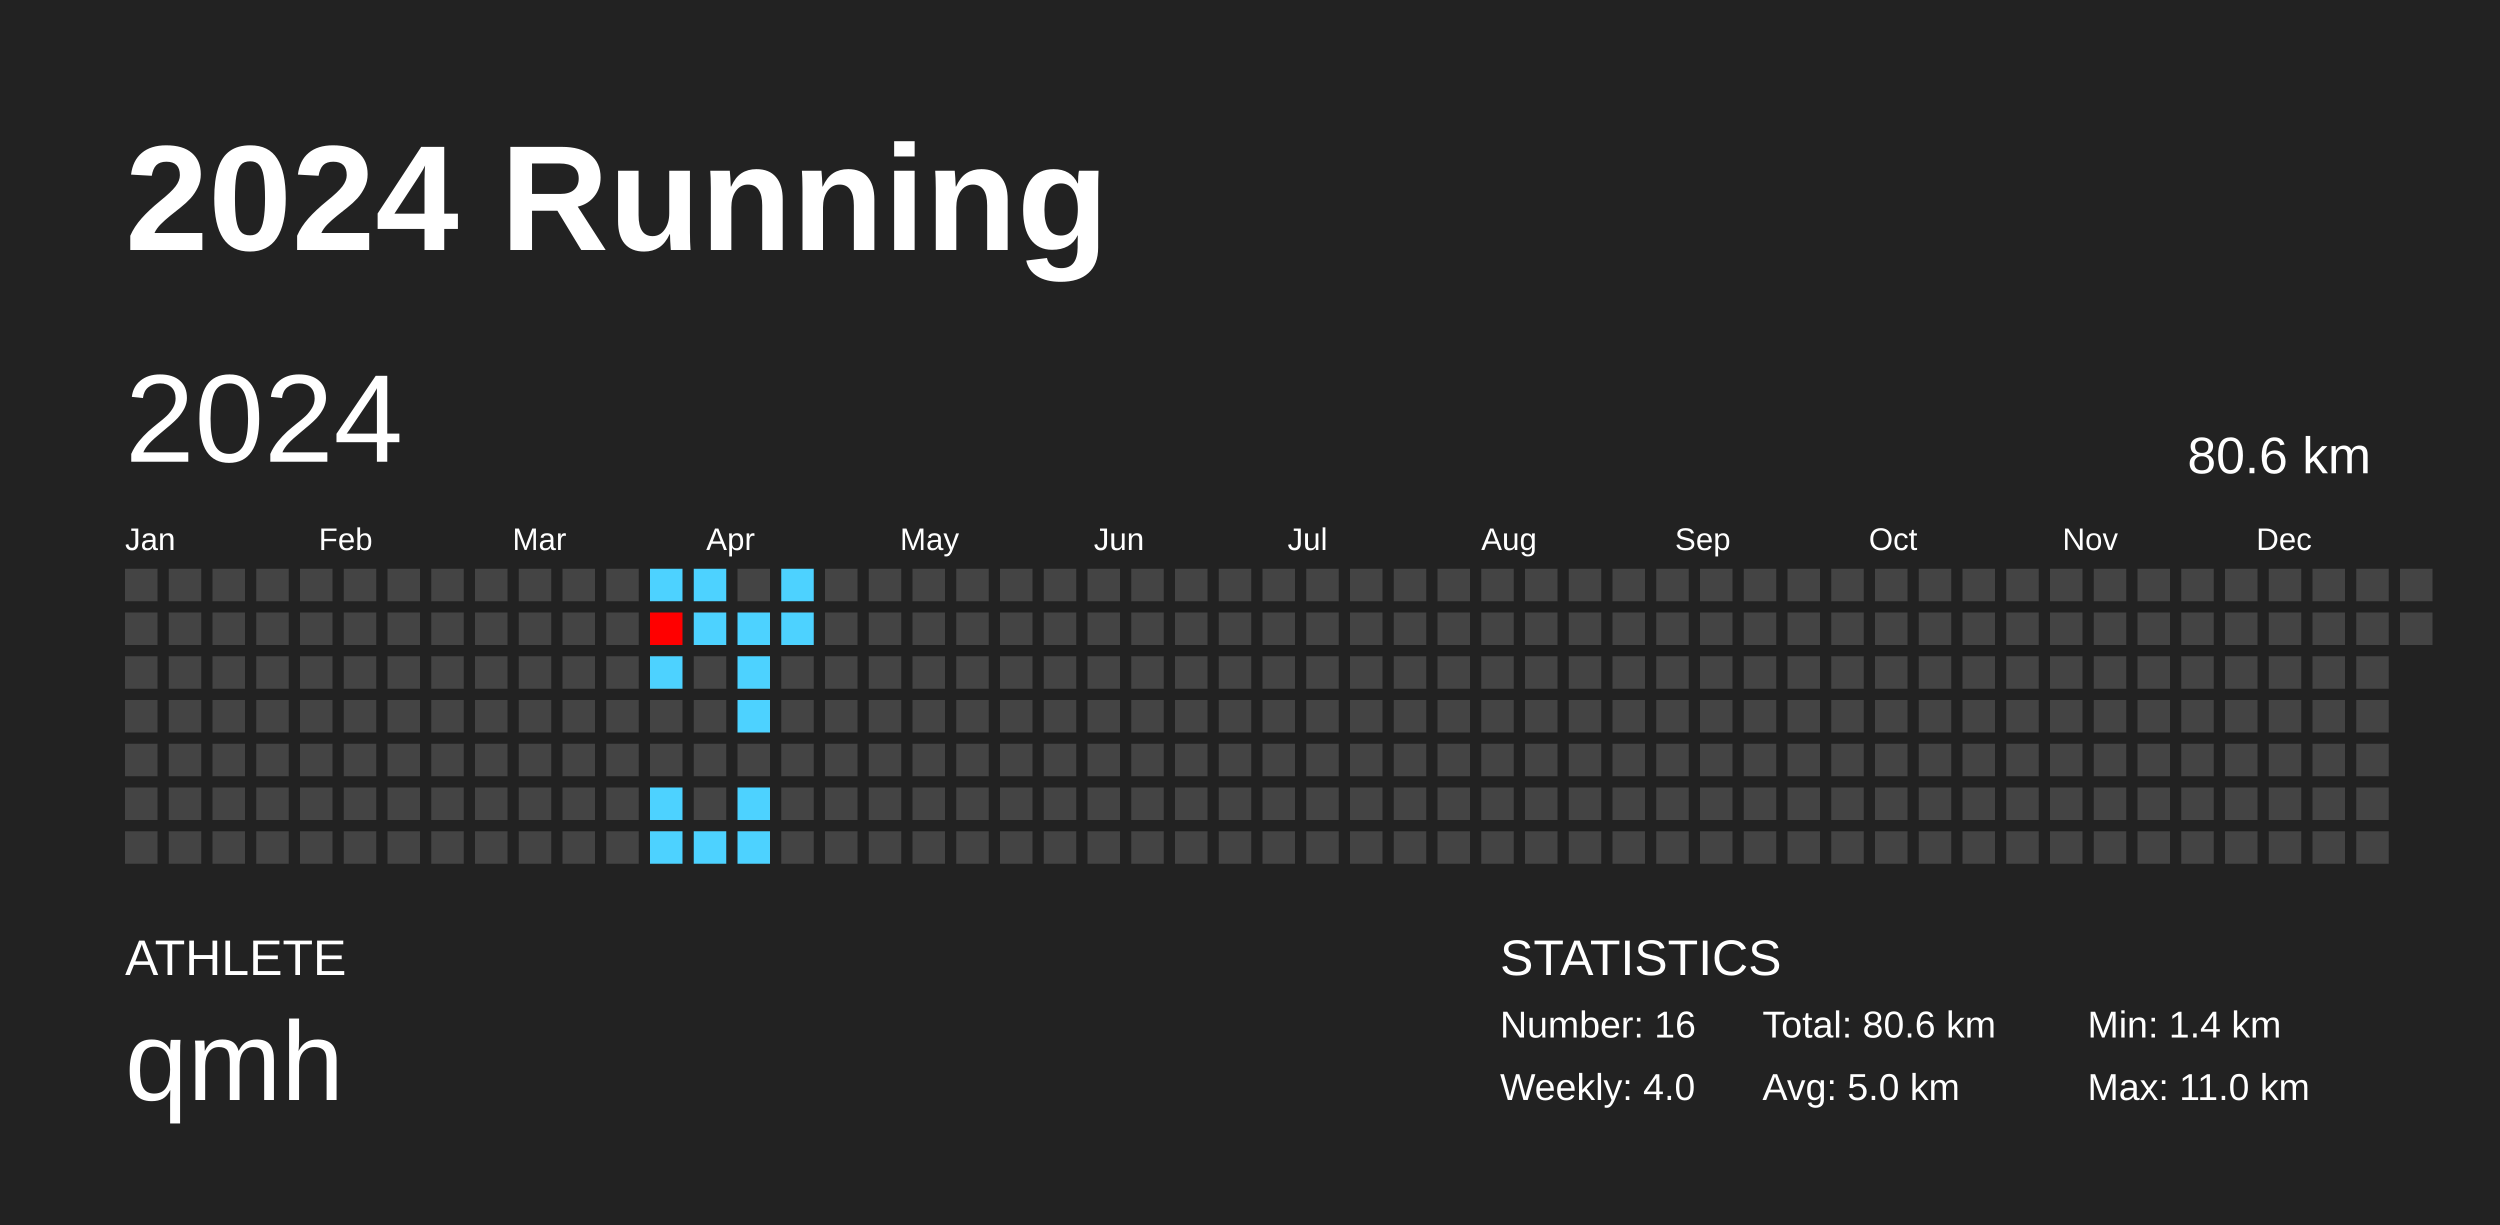
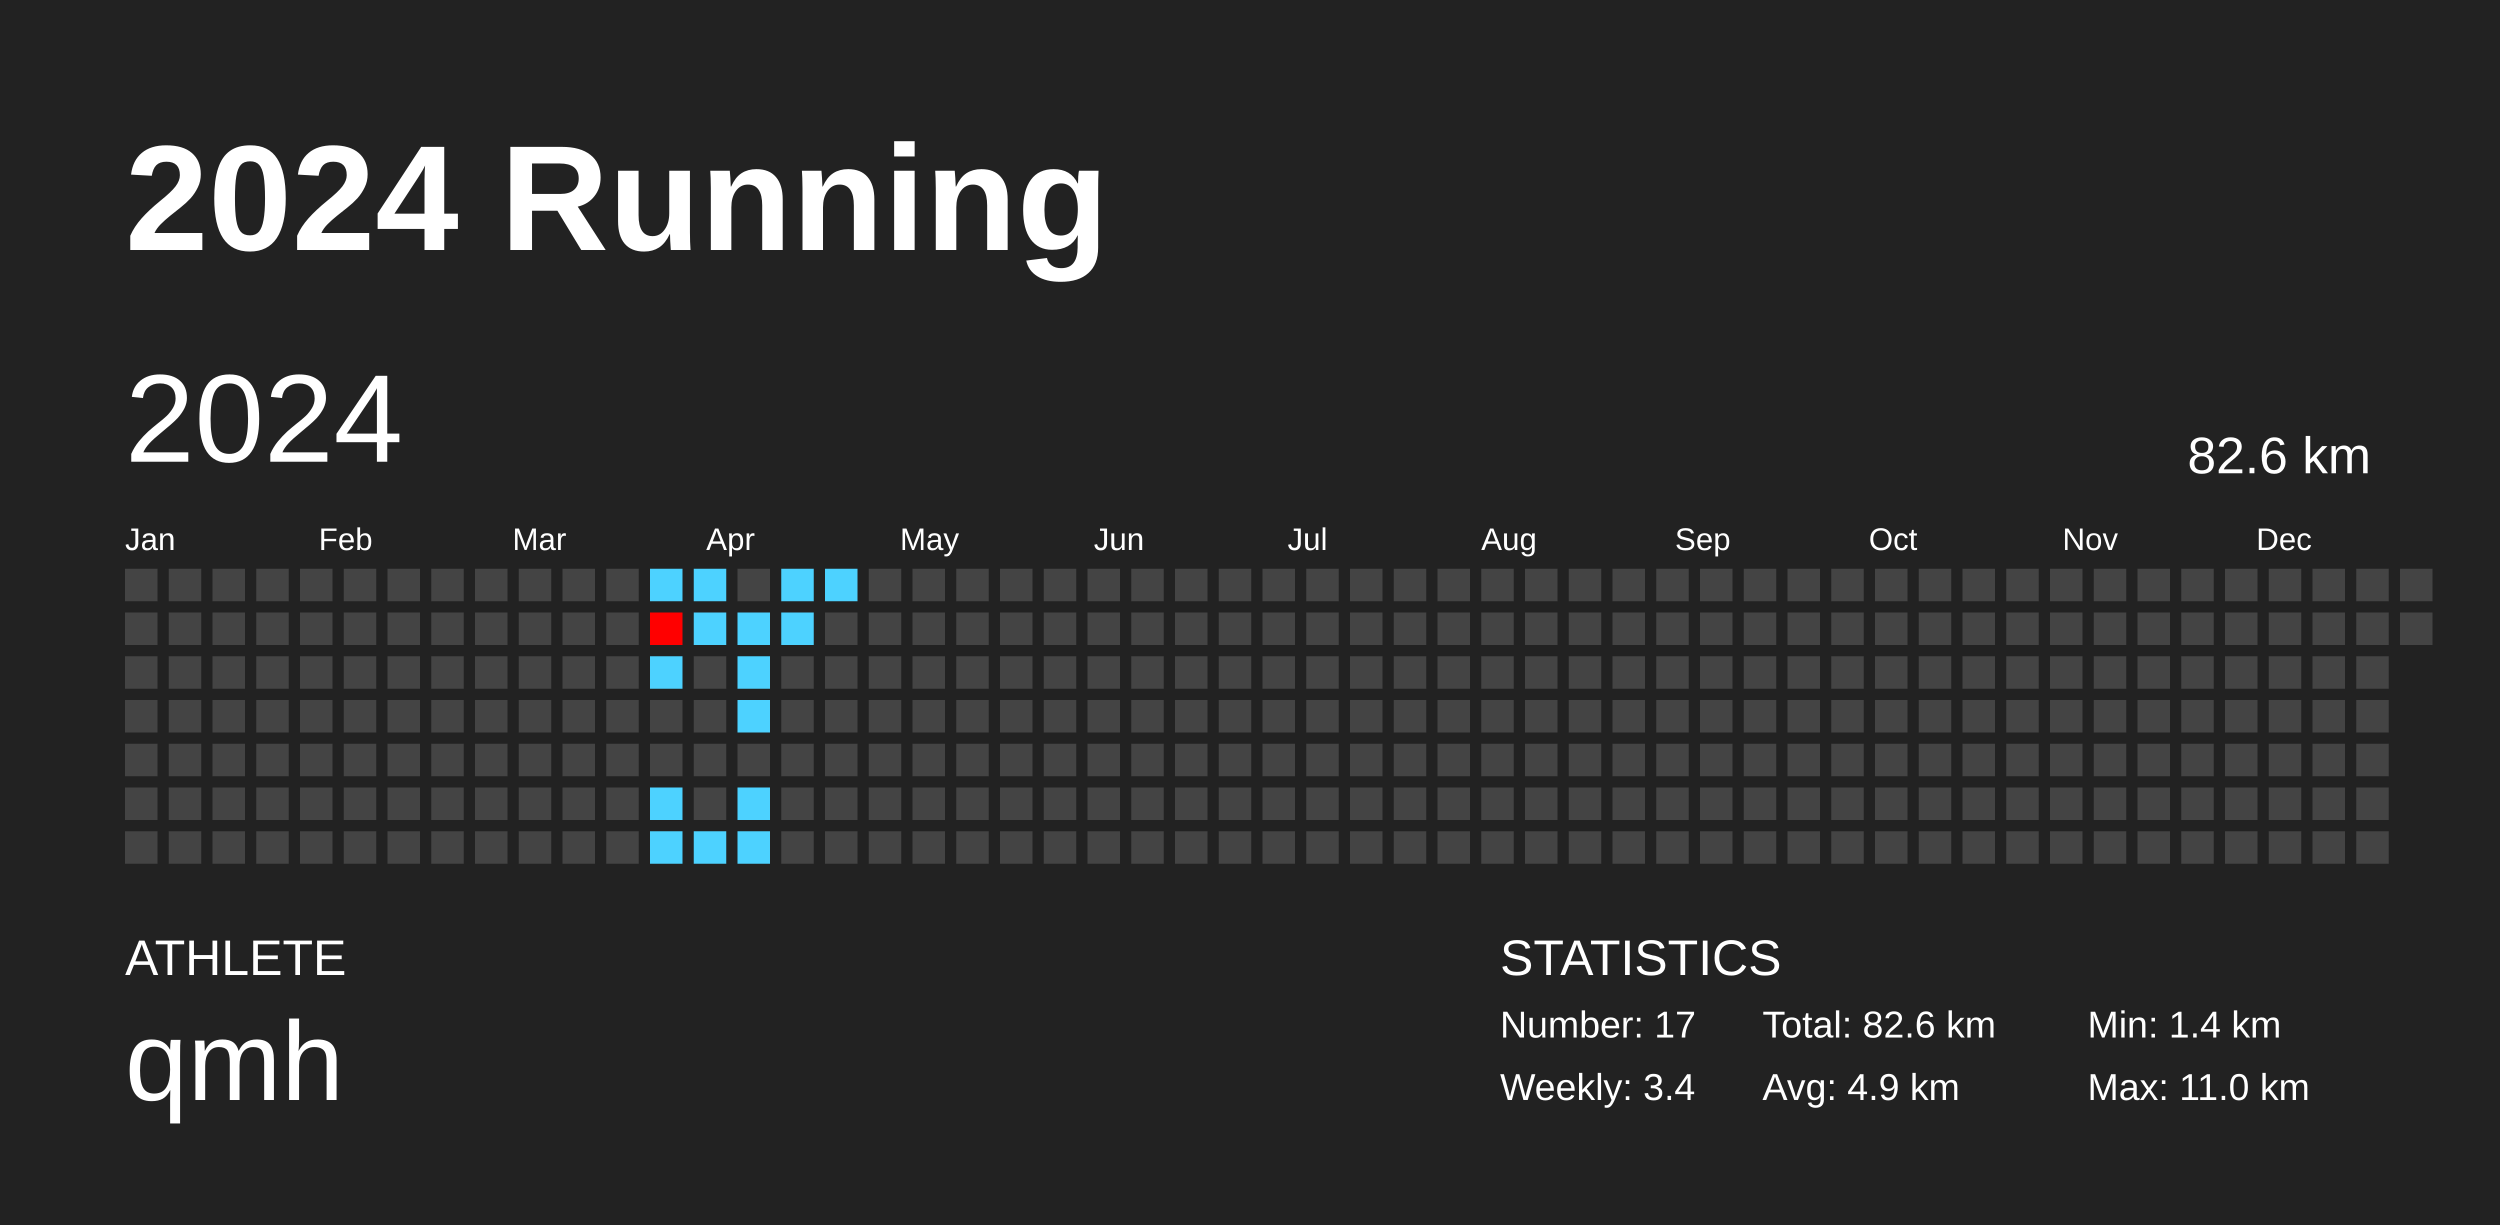
<svg xmlns="http://www.w3.org/2000/svg" baseProfile="full" height="98mm" version="1.1" viewBox="0,0,200,98" width="200mm">
  <defs />
  <rect fill="#222222" height="98" width="200" x="0" y="0" />
  <text fill="#FFFFFF" style="font-size:12px; font-family:Arial; font-weight:bold;" x="10" y="20">2024 Running</text>
  <text fill="#FFFFFF" style="font-size:4px; font-family:Arial" x="10" y="78">ATHLETE</text>
  <text fill="#FFFFFF" style="font-size:9px; font-family:Arial" x="10" y="88">qmh</text>
  <text fill="#FFFFFF" style="font-size:4px; font-family:Arial" x="120" y="78">STATISTICS</text>
-   <text fill="#FFFFFF" style="font-size:3px; font-family:Arial" x="120" y="83">Number: 16</text>
-   <text fill="#FFFFFF" style="font-size:3px; font-family:Arial" x="120" y="88">Weekly: 4.0</text>
-   <text fill="#FFFFFF" style="font-size:3px; font-family:Arial" x="141" y="83">Total: 80.6 km</text>
-   <text fill="#FFFFFF" style="font-size:3px; font-family:Arial" x="141" y="88">Avg: 5.0 km</text>
+   <text fill="#FFFFFF" style="font-size:3px; font-family:Arial" x="120" y="83">Number: 17</text>
+   <text fill="#FFFFFF" style="font-size:3px; font-family:Arial" x="120" y="88">Weekly: 3.4</text>
+   <text fill="#FFFFFF" style="font-size:3px; font-family:Arial" x="141" y="83">Total: 82.6 km</text>
+   <text fill="#FFFFFF" style="font-size:3px; font-family:Arial" x="141" y="88">Avg: 4.9 km</text>
  <text fill="#FFFFFF" style="font-size:3px; font-family:Arial" x="167" y="83">Min: 1.4 km</text>
  <text fill="#FFFFFF" style="font-size:3px; font-family:Arial" x="167" y="88">Max: 11.0 km</text>
  <text dominant-baseline="hanging" fill="#FFFFFF" style="font-size:10.0px; font-family:Arial;" x="10" y="30">2024</text>
-   <text dominant-baseline="hanging" fill="#FFFFFF" style="font-size:4.125px; font-family:Arial;" x="175" y="35">80.6 km</text>
+   <text dominant-baseline="hanging" fill="#FFFFFF" style="font-size:4.125px; font-family:Arial;" x="175" y="35">82.6 km</text>
  <text fill="#FFFFFF" style="font-size:2.5px; font-family:Arial" x="10.0" y="44">Jan</text>
  <text fill="#FFFFFF" style="font-size:2.5px; font-family:Arial" x="25.5" y="44">Feb</text>
  <text fill="#FFFFFF" style="font-size:2.5px; font-family:Arial" x="41.0" y="44">Mar</text>
  <text fill="#FFFFFF" style="font-size:2.5px; font-family:Arial" x="56.5" y="44">Apr</text>
  <text fill="#FFFFFF" style="font-size:2.5px; font-family:Arial" x="72.0" y="44">May</text>
  <text fill="#FFFFFF" style="font-size:2.5px; font-family:Arial" x="87.5" y="44">Jun</text>
  <text fill="#FFFFFF" style="font-size:2.5px; font-family:Arial" x="103.0" y="44">Jul</text>
  <text fill="#FFFFFF" style="font-size:2.5px; font-family:Arial" x="118.5" y="44">Aug</text>
  <text fill="#FFFFFF" style="font-size:2.5px; font-family:Arial" x="134.0" y="44">Sep</text>
  <text fill="#FFFFFF" style="font-size:2.5px; font-family:Arial" x="149.5" y="44">Oct</text>
  <text fill="#FFFFFF" style="font-size:2.5px; font-family:Arial" x="165.0" y="44">Nov</text>
  <text fill="#FFFFFF" style="font-size:2.5px; font-family:Arial" x="180.5" y="44">Dec</text>
  <rect fill="#444444" height="2.6" width="2.6" x="10.0" y="45.5" />
  <rect fill="#444444" height="2.6" width="2.6" x="10.0" y="49.0" />
  <rect fill="#444444" height="2.6" width="2.6" x="10.0" y="52.5" />
  <rect fill="#444444" height="2.6" width="2.6" x="10.0" y="56.0" />
  <rect fill="#444444" height="2.6" width="2.6" x="10.0" y="59.5" />
  <rect fill="#444444" height="2.6" width="2.6" x="10.0" y="63.0" />
  <rect fill="#444444" height="2.6" width="2.6" x="10.0" y="66.5" />
  <rect fill="#444444" height="2.6" width="2.6" x="13.5" y="45.5" />
  <rect fill="#444444" height="2.6" width="2.6" x="13.5" y="49.0" />
  <rect fill="#444444" height="2.6" width="2.6" x="13.5" y="52.5" />
  <rect fill="#444444" height="2.6" width="2.6" x="13.5" y="56.0" />
  <rect fill="#444444" height="2.6" width="2.6" x="13.5" y="59.5" />
  <rect fill="#444444" height="2.6" width="2.6" x="13.5" y="63.0" />
  <rect fill="#444444" height="2.6" width="2.6" x="13.5" y="66.5" />
  <rect fill="#444444" height="2.6" width="2.6" x="17.0" y="45.5" />
  <rect fill="#444444" height="2.6" width="2.6" x="17.0" y="49.0" />
  <rect fill="#444444" height="2.6" width="2.6" x="17.0" y="52.5" />
  <rect fill="#444444" height="2.6" width="2.6" x="17.0" y="56.0" />
  <rect fill="#444444" height="2.6" width="2.6" x="17.0" y="59.5" />
  <rect fill="#444444" height="2.6" width="2.6" x="17.0" y="63.0" />
  <rect fill="#444444" height="2.6" width="2.6" x="17.0" y="66.5" />
  <rect fill="#444444" height="2.6" width="2.6" x="20.5" y="45.5" />
  <rect fill="#444444" height="2.6" width="2.6" x="20.5" y="49.0" />
  <rect fill="#444444" height="2.6" width="2.6" x="20.5" y="52.5" />
  <rect fill="#444444" height="2.6" width="2.6" x="20.5" y="56.0" />
  <rect fill="#444444" height="2.6" width="2.6" x="20.5" y="59.5" />
  <rect fill="#444444" height="2.6" width="2.6" x="20.5" y="63.0" />
  <rect fill="#444444" height="2.6" width="2.6" x="20.5" y="66.5" />
  <rect fill="#444444" height="2.6" width="2.6" x="24.0" y="45.5" />
  <rect fill="#444444" height="2.6" width="2.6" x="24.0" y="49.0" />
  <rect fill="#444444" height="2.6" width="2.6" x="24.0" y="52.5" />
  <rect fill="#444444" height="2.6" width="2.6" x="24.0" y="56.0" />
  <rect fill="#444444" height="2.6" width="2.6" x="24.0" y="59.5" />
  <rect fill="#444444" height="2.6" width="2.6" x="24.0" y="63.0" />
  <rect fill="#444444" height="2.6" width="2.6" x="24.0" y="66.5" />
  <rect fill="#444444" height="2.6" width="2.6" x="27.5" y="45.5" />
  <rect fill="#444444" height="2.6" width="2.6" x="27.5" y="49.0" />
  <rect fill="#444444" height="2.6" width="2.6" x="27.5" y="52.5" />
  <rect fill="#444444" height="2.6" width="2.6" x="27.5" y="56.0" />
  <rect fill="#444444" height="2.6" width="2.6" x="27.5" y="59.5" />
  <rect fill="#444444" height="2.6" width="2.6" x="27.5" y="63.0" />
  <rect fill="#444444" height="2.6" width="2.6" x="27.5" y="66.5" />
  <rect fill="#444444" height="2.6" width="2.6" x="31.0" y="45.5" />
  <rect fill="#444444" height="2.6" width="2.6" x="31.0" y="49.0" />
  <rect fill="#444444" height="2.6" width="2.6" x="31.0" y="52.5" />
  <rect fill="#444444" height="2.6" width="2.6" x="31.0" y="56.0" />
  <rect fill="#444444" height="2.6" width="2.6" x="31.0" y="59.5" />
  <rect fill="#444444" height="2.6" width="2.6" x="31.0" y="63.0" />
  <rect fill="#444444" height="2.6" width="2.6" x="31.0" y="66.5" />
  <rect fill="#444444" height="2.6" width="2.6" x="34.5" y="45.5" />
  <rect fill="#444444" height="2.6" width="2.6" x="34.5" y="49.0" />
  <rect fill="#444444" height="2.6" width="2.6" x="34.5" y="52.5" />
  <rect fill="#444444" height="2.6" width="2.6" x="34.5" y="56.0" />
  <rect fill="#444444" height="2.6" width="2.6" x="34.5" y="59.5" />
  <rect fill="#444444" height="2.6" width="2.6" x="34.5" y="63.0" />
  <rect fill="#444444" height="2.6" width="2.6" x="34.5" y="66.5" />
  <rect fill="#444444" height="2.6" width="2.6" x="38.0" y="45.5" />
  <rect fill="#444444" height="2.6" width="2.6" x="38.0" y="49.0" />
  <rect fill="#444444" height="2.6" width="2.6" x="38.0" y="52.5" />
  <rect fill="#444444" height="2.6" width="2.6" x="38.0" y="56.0" />
  <rect fill="#444444" height="2.6" width="2.6" x="38.0" y="59.5" />
  <rect fill="#444444" height="2.6" width="2.6" x="38.0" y="63.0" />
  <rect fill="#444444" height="2.6" width="2.6" x="38.0" y="66.5" />
  <rect fill="#444444" height="2.6" width="2.6" x="41.5" y="45.5" />
  <rect fill="#444444" height="2.6" width="2.6" x="41.5" y="49.0" />
  <rect fill="#444444" height="2.6" width="2.6" x="41.5" y="52.5" />
  <rect fill="#444444" height="2.6" width="2.6" x="41.5" y="56.0" />
  <rect fill="#444444" height="2.6" width="2.6" x="41.5" y="59.5" />
  <rect fill="#444444" height="2.6" width="2.6" x="41.5" y="63.0" />
  <rect fill="#444444" height="2.6" width="2.6" x="41.5" y="66.5" />
  <rect fill="#444444" height="2.6" width="2.6" x="45.0" y="45.5" />
  <rect fill="#444444" height="2.6" width="2.6" x="45.0" y="49.0" />
  <rect fill="#444444" height="2.6" width="2.6" x="45.0" y="52.5" />
  <rect fill="#444444" height="2.6" width="2.6" x="45.0" y="56.0" />
  <rect fill="#444444" height="2.6" width="2.6" x="45.0" y="59.5" />
  <rect fill="#444444" height="2.6" width="2.6" x="45.0" y="63.0" />
  <rect fill="#444444" height="2.6" width="2.6" x="45.0" y="66.5" />
  <rect fill="#444444" height="2.6" width="2.6" x="48.5" y="45.5" />
  <rect fill="#444444" height="2.6" width="2.6" x="48.5" y="49.0" />
  <rect fill="#444444" height="2.6" width="2.6" x="48.5" y="52.5" />
  <rect fill="#444444" height="2.6" width="2.6" x="48.5" y="56.0" />
  <rect fill="#444444" height="2.6" width="2.6" x="48.5" y="59.5" />
  <rect fill="#444444" height="2.6" width="2.6" x="48.5" y="63.0" />
  <rect fill="#444444" height="2.6" width="2.6" x="48.5" y="66.5" />
  <rect fill="#4dd2ff" height="2.6" width="2.6" x="52.0" y="45.5" />
  <rect fill="#ff0000" height="2.6" width="2.6" x="52.0" y="49.0" />
  <rect fill="#4dd2ff" height="2.6" width="2.6" x="52.0" y="52.5" />
  <rect fill="#444444" height="2.6" width="2.6" x="52.0" y="56.0" />
  <rect fill="#444444" height="2.6" width="2.6" x="52.0" y="59.5" />
  <rect fill="#4dd2ff" height="2.6" width="2.6" x="52.0" y="63.0" />
  <rect fill="#4dd2ff" height="2.6" width="2.6" x="52.0" y="66.5" />
  <rect fill="#4dd2ff" height="2.6" width="2.6" x="55.5" y="45.5" />
  <rect fill="#4dd2ff" height="2.6" width="2.6" x="55.5" y="49.0" />
  <rect fill="#444444" height="2.6" width="2.6" x="55.5" y="52.5" />
  <rect fill="#444444" height="2.6" width="2.6" x="55.5" y="56.0" />
  <rect fill="#444444" height="2.6" width="2.6" x="55.5" y="59.5" />
  <rect fill="#444444" height="2.6" width="2.6" x="55.5" y="63.0" />
  <rect fill="#4dd2ff" height="2.6" width="2.6" x="55.5" y="66.5" />
  <rect fill="#444444" height="2.6" width="2.6" x="59.0" y="45.5" />
  <rect fill="#4dd2ff" height="2.6" width="2.6" x="59.0" y="49.0" />
  <rect fill="#4dd2ff" height="2.6" width="2.6" x="59.0" y="52.5" />
  <rect fill="#4dd2ff" height="2.6" width="2.6" x="59.0" y="56.0" />
  <rect fill="#444444" height="2.6" width="2.6" x="59.0" y="59.5" />
  <rect fill="#4dd2ff" height="2.6" width="2.6" x="59.0" y="63.0" />
  <rect fill="#4dd2ff" height="2.6" width="2.6" x="59.0" y="66.5" />
  <rect fill="#4dd2ff" height="2.6" width="2.6" x="62.5" y="45.5" />
  <rect fill="#4dd2ff" height="2.6" width="2.6" x="62.5" y="49.0" />
  <rect fill="#444444" height="2.6" width="2.6" x="62.5" y="52.5" />
  <rect fill="#444444" height="2.6" width="2.6" x="62.5" y="56.0" />
  <rect fill="#444444" height="2.6" width="2.6" x="62.5" y="59.5" />
  <rect fill="#444444" height="2.6" width="2.6" x="62.5" y="63.0" />
  <rect fill="#444444" height="2.6" width="2.6" x="62.5" y="66.5" />
-   <rect fill="#444444" height="2.6" width="2.6" x="66.0" y="45.5" />
+   <rect fill="#4dd2ff" height="2.6" width="2.6" x="66.0" y="45.5" />
  <rect fill="#444444" height="2.6" width="2.6" x="66.0" y="49.0" />
  <rect fill="#444444" height="2.6" width="2.6" x="66.0" y="52.5" />
  <rect fill="#444444" height="2.6" width="2.6" x="66.0" y="56.0" />
  <rect fill="#444444" height="2.6" width="2.6" x="66.0" y="59.5" />
  <rect fill="#444444" height="2.6" width="2.6" x="66.0" y="63.0" />
  <rect fill="#444444" height="2.6" width="2.6" x="66.0" y="66.5" />
  <rect fill="#444444" height="2.6" width="2.6" x="69.5" y="45.5" />
  <rect fill="#444444" height="2.6" width="2.6" x="69.5" y="49.0" />
  <rect fill="#444444" height="2.6" width="2.6" x="69.5" y="52.5" />
  <rect fill="#444444" height="2.6" width="2.6" x="69.5" y="56.0" />
  <rect fill="#444444" height="2.6" width="2.6" x="69.5" y="59.5" />
  <rect fill="#444444" height="2.6" width="2.6" x="69.5" y="63.0" />
  <rect fill="#444444" height="2.6" width="2.6" x="69.5" y="66.5" />
  <rect fill="#444444" height="2.6" width="2.6" x="73.0" y="45.5" />
  <rect fill="#444444" height="2.6" width="2.6" x="73.0" y="49.0" />
  <rect fill="#444444" height="2.6" width="2.6" x="73.0" y="52.5" />
  <rect fill="#444444" height="2.6" width="2.6" x="73.0" y="56.0" />
  <rect fill="#444444" height="2.6" width="2.6" x="73.0" y="59.5" />
  <rect fill="#444444" height="2.6" width="2.6" x="73.0" y="63.0" />
  <rect fill="#444444" height="2.6" width="2.6" x="73.0" y="66.5" />
  <rect fill="#444444" height="2.6" width="2.6" x="76.5" y="45.5" />
  <rect fill="#444444" height="2.6" width="2.6" x="76.5" y="49.0" />
  <rect fill="#444444" height="2.6" width="2.6" x="76.5" y="52.5" />
  <rect fill="#444444" height="2.6" width="2.6" x="76.5" y="56.0" />
  <rect fill="#444444" height="2.6" width="2.6" x="76.5" y="59.5" />
  <rect fill="#444444" height="2.6" width="2.6" x="76.5" y="63.0" />
  <rect fill="#444444" height="2.6" width="2.6" x="76.5" y="66.5" />
  <rect fill="#444444" height="2.6" width="2.6" x="80.0" y="45.5" />
  <rect fill="#444444" height="2.6" width="2.6" x="80.0" y="49.0" />
  <rect fill="#444444" height="2.6" width="2.6" x="80.0" y="52.5" />
  <rect fill="#444444" height="2.6" width="2.6" x="80.0" y="56.0" />
  <rect fill="#444444" height="2.6" width="2.6" x="80.0" y="59.5" />
  <rect fill="#444444" height="2.6" width="2.6" x="80.0" y="63.0" />
  <rect fill="#444444" height="2.6" width="2.6" x="80.0" y="66.5" />
  <rect fill="#444444" height="2.6" width="2.6" x="83.5" y="45.5" />
  <rect fill="#444444" height="2.6" width="2.6" x="83.5" y="49.0" />
  <rect fill="#444444" height="2.6" width="2.6" x="83.5" y="52.5" />
  <rect fill="#444444" height="2.6" width="2.6" x="83.5" y="56.0" />
  <rect fill="#444444" height="2.6" width="2.6" x="83.5" y="59.5" />
  <rect fill="#444444" height="2.6" width="2.6" x="83.5" y="63.0" />
  <rect fill="#444444" height="2.6" width="2.6" x="83.5" y="66.5" />
  <rect fill="#444444" height="2.6" width="2.6" x="87.0" y="45.5" />
  <rect fill="#444444" height="2.6" width="2.6" x="87.0" y="49.0" />
  <rect fill="#444444" height="2.6" width="2.6" x="87.0" y="52.5" />
  <rect fill="#444444" height="2.6" width="2.6" x="87.0" y="56.0" />
  <rect fill="#444444" height="2.6" width="2.6" x="87.0" y="59.5" />
  <rect fill="#444444" height="2.6" width="2.6" x="87.0" y="63.0" />
  <rect fill="#444444" height="2.6" width="2.6" x="87.0" y="66.5" />
  <rect fill="#444444" height="2.6" width="2.6" x="90.5" y="45.5" />
  <rect fill="#444444" height="2.6" width="2.6" x="90.5" y="49.0" />
  <rect fill="#444444" height="2.6" width="2.6" x="90.5" y="52.5" />
  <rect fill="#444444" height="2.6" width="2.6" x="90.5" y="56.0" />
  <rect fill="#444444" height="2.6" width="2.6" x="90.5" y="59.5" />
  <rect fill="#444444" height="2.6" width="2.6" x="90.5" y="63.0" />
  <rect fill="#444444" height="2.6" width="2.6" x="90.5" y="66.5" />
  <rect fill="#444444" height="2.6" width="2.6" x="94.0" y="45.5" />
  <rect fill="#444444" height="2.6" width="2.6" x="94.0" y="49.0" />
  <rect fill="#444444" height="2.6" width="2.6" x="94.0" y="52.5" />
  <rect fill="#444444" height="2.6" width="2.6" x="94.0" y="56.0" />
  <rect fill="#444444" height="2.6" width="2.6" x="94.0" y="59.5" />
  <rect fill="#444444" height="2.6" width="2.6" x="94.0" y="63.0" />
  <rect fill="#444444" height="2.6" width="2.6" x="94.0" y="66.5" />
  <rect fill="#444444" height="2.6" width="2.6" x="97.5" y="45.5" />
  <rect fill="#444444" height="2.6" width="2.6" x="97.5" y="49.0" />
  <rect fill="#444444" height="2.6" width="2.6" x="97.5" y="52.5" />
  <rect fill="#444444" height="2.6" width="2.6" x="97.5" y="56.0" />
  <rect fill="#444444" height="2.6" width="2.6" x="97.5" y="59.5" />
  <rect fill="#444444" height="2.6" width="2.6" x="97.5" y="63.0" />
  <rect fill="#444444" height="2.6" width="2.6" x="97.5" y="66.5" />
  <rect fill="#444444" height="2.6" width="2.6" x="101.0" y="45.5" />
  <rect fill="#444444" height="2.6" width="2.6" x="101.0" y="49.0" />
  <rect fill="#444444" height="2.6" width="2.6" x="101.0" y="52.5" />
  <rect fill="#444444" height="2.6" width="2.6" x="101.0" y="56.0" />
  <rect fill="#444444" height="2.6" width="2.6" x="101.0" y="59.5" />
  <rect fill="#444444" height="2.6" width="2.6" x="101.0" y="63.0" />
  <rect fill="#444444" height="2.6" width="2.6" x="101.0" y="66.5" />
  <rect fill="#444444" height="2.6" width="2.6" x="104.5" y="45.5" />
  <rect fill="#444444" height="2.6" width="2.6" x="104.5" y="49.0" />
  <rect fill="#444444" height="2.6" width="2.6" x="104.5" y="52.5" />
  <rect fill="#444444" height="2.6" width="2.6" x="104.5" y="56.0" />
  <rect fill="#444444" height="2.6" width="2.6" x="104.5" y="59.5" />
  <rect fill="#444444" height="2.6" width="2.6" x="104.5" y="63.0" />
  <rect fill="#444444" height="2.6" width="2.6" x="104.5" y="66.5" />
  <rect fill="#444444" height="2.6" width="2.6" x="108.0" y="45.5" />
  <rect fill="#444444" height="2.6" width="2.6" x="108.0" y="49.0" />
  <rect fill="#444444" height="2.6" width="2.6" x="108.0" y="52.5" />
  <rect fill="#444444" height="2.6" width="2.6" x="108.0" y="56.0" />
  <rect fill="#444444" height="2.6" width="2.6" x="108.0" y="59.5" />
  <rect fill="#444444" height="2.6" width="2.6" x="108.0" y="63.0" />
  <rect fill="#444444" height="2.6" width="2.6" x="108.0" y="66.5" />
  <rect fill="#444444" height="2.6" width="2.6" x="111.5" y="45.5" />
  <rect fill="#444444" height="2.6" width="2.6" x="111.5" y="49.0" />
  <rect fill="#444444" height="2.6" width="2.6" x="111.5" y="52.5" />
  <rect fill="#444444" height="2.6" width="2.6" x="111.5" y="56.0" />
  <rect fill="#444444" height="2.6" width="2.6" x="111.5" y="59.5" />
  <rect fill="#444444" height="2.6" width="2.6" x="111.5" y="63.0" />
  <rect fill="#444444" height="2.6" width="2.6" x="111.5" y="66.5" />
  <rect fill="#444444" height="2.6" width="2.6" x="115.0" y="45.5" />
  <rect fill="#444444" height="2.6" width="2.6" x="115.0" y="49.0" />
  <rect fill="#444444" height="2.6" width="2.6" x="115.0" y="52.5" />
  <rect fill="#444444" height="2.6" width="2.6" x="115.0" y="56.0" />
  <rect fill="#444444" height="2.6" width="2.6" x="115.0" y="59.5" />
  <rect fill="#444444" height="2.6" width="2.6" x="115.0" y="63.0" />
  <rect fill="#444444" height="2.6" width="2.6" x="115.0" y="66.5" />
  <rect fill="#444444" height="2.6" width="2.6" x="118.5" y="45.5" />
  <rect fill="#444444" height="2.6" width="2.6" x="118.5" y="49.0" />
  <rect fill="#444444" height="2.6" width="2.6" x="118.5" y="52.5" />
  <rect fill="#444444" height="2.6" width="2.6" x="118.5" y="56.0" />
  <rect fill="#444444" height="2.6" width="2.6" x="118.5" y="59.5" />
  <rect fill="#444444" height="2.6" width="2.6" x="118.5" y="63.0" />
  <rect fill="#444444" height="2.6" width="2.6" x="118.5" y="66.5" />
  <rect fill="#444444" height="2.6" width="2.6" x="122.0" y="45.5" />
  <rect fill="#444444" height="2.6" width="2.6" x="122.0" y="49.0" />
  <rect fill="#444444" height="2.6" width="2.6" x="122.0" y="52.5" />
  <rect fill="#444444" height="2.6" width="2.6" x="122.0" y="56.0" />
  <rect fill="#444444" height="2.6" width="2.6" x="122.0" y="59.5" />
  <rect fill="#444444" height="2.6" width="2.6" x="122.0" y="63.0" />
  <rect fill="#444444" height="2.6" width="2.6" x="122.0" y="66.5" />
  <rect fill="#444444" height="2.6" width="2.6" x="125.5" y="45.5" />
  <rect fill="#444444" height="2.6" width="2.6" x="125.5" y="49.0" />
  <rect fill="#444444" height="2.6" width="2.6" x="125.5" y="52.5" />
  <rect fill="#444444" height="2.6" width="2.6" x="125.5" y="56.0" />
  <rect fill="#444444" height="2.6" width="2.6" x="125.5" y="59.5" />
  <rect fill="#444444" height="2.6" width="2.6" x="125.5" y="63.0" />
  <rect fill="#444444" height="2.6" width="2.6" x="125.5" y="66.5" />
  <rect fill="#444444" height="2.6" width="2.6" x="129.0" y="45.5" />
  <rect fill="#444444" height="2.6" width="2.6" x="129.0" y="49.0" />
  <rect fill="#444444" height="2.6" width="2.6" x="129.0" y="52.5" />
  <rect fill="#444444" height="2.6" width="2.6" x="129.0" y="56.0" />
  <rect fill="#444444" height="2.6" width="2.6" x="129.0" y="59.5" />
  <rect fill="#444444" height="2.6" width="2.6" x="129.0" y="63.0" />
  <rect fill="#444444" height="2.6" width="2.6" x="129.0" y="66.5" />
  <rect fill="#444444" height="2.6" width="2.6" x="132.5" y="45.5" />
  <rect fill="#444444" height="2.6" width="2.6" x="132.5" y="49.0" />
  <rect fill="#444444" height="2.6" width="2.6" x="132.5" y="52.5" />
  <rect fill="#444444" height="2.6" width="2.6" x="132.5" y="56.0" />
  <rect fill="#444444" height="2.6" width="2.6" x="132.5" y="59.5" />
  <rect fill="#444444" height="2.6" width="2.6" x="132.5" y="63.0" />
  <rect fill="#444444" height="2.6" width="2.6" x="132.5" y="66.5" />
  <rect fill="#444444" height="2.6" width="2.6" x="136.0" y="45.5" />
  <rect fill="#444444" height="2.6" width="2.6" x="136.0" y="49.0" />
  <rect fill="#444444" height="2.6" width="2.6" x="136.0" y="52.5" />
  <rect fill="#444444" height="2.6" width="2.6" x="136.0" y="56.0" />
  <rect fill="#444444" height="2.6" width="2.6" x="136.0" y="59.5" />
  <rect fill="#444444" height="2.6" width="2.6" x="136.0" y="63.0" />
  <rect fill="#444444" height="2.6" width="2.6" x="136.0" y="66.5" />
  <rect fill="#444444" height="2.6" width="2.6" x="139.5" y="45.5" />
  <rect fill="#444444" height="2.6" width="2.6" x="139.5" y="49.0" />
  <rect fill="#444444" height="2.6" width="2.6" x="139.5" y="52.5" />
  <rect fill="#444444" height="2.6" width="2.6" x="139.5" y="56.0" />
  <rect fill="#444444" height="2.6" width="2.6" x="139.5" y="59.5" />
  <rect fill="#444444" height="2.6" width="2.6" x="139.5" y="63.0" />
  <rect fill="#444444" height="2.6" width="2.6" x="139.5" y="66.5" />
  <rect fill="#444444" height="2.6" width="2.6" x="143.0" y="45.5" />
  <rect fill="#444444" height="2.6" width="2.6" x="143.0" y="49.0" />
  <rect fill="#444444" height="2.6" width="2.6" x="143.0" y="52.5" />
  <rect fill="#444444" height="2.6" width="2.6" x="143.0" y="56.0" />
  <rect fill="#444444" height="2.6" width="2.6" x="143.0" y="59.5" />
  <rect fill="#444444" height="2.6" width="2.6" x="143.0" y="63.0" />
  <rect fill="#444444" height="2.6" width="2.6" x="143.0" y="66.5" />
  <rect fill="#444444" height="2.6" width="2.6" x="146.5" y="45.5" />
  <rect fill="#444444" height="2.6" width="2.6" x="146.5" y="49.0" />
  <rect fill="#444444" height="2.6" width="2.6" x="146.5" y="52.5" />
  <rect fill="#444444" height="2.6" width="2.6" x="146.5" y="56.0" />
  <rect fill="#444444" height="2.6" width="2.6" x="146.5" y="59.5" />
  <rect fill="#444444" height="2.6" width="2.6" x="146.5" y="63.0" />
  <rect fill="#444444" height="2.6" width="2.6" x="146.5" y="66.5" />
  <rect fill="#444444" height="2.6" width="2.6" x="150.0" y="45.5" />
  <rect fill="#444444" height="2.6" width="2.6" x="150.0" y="49.0" />
  <rect fill="#444444" height="2.6" width="2.6" x="150.0" y="52.5" />
  <rect fill="#444444" height="2.6" width="2.6" x="150.0" y="56.0" />
  <rect fill="#444444" height="2.6" width="2.6" x="150.0" y="59.5" />
  <rect fill="#444444" height="2.6" width="2.6" x="150.0" y="63.0" />
  <rect fill="#444444" height="2.6" width="2.6" x="150.0" y="66.5" />
  <rect fill="#444444" height="2.6" width="2.6" x="153.5" y="45.5" />
  <rect fill="#444444" height="2.6" width="2.6" x="153.5" y="49.0" />
  <rect fill="#444444" height="2.6" width="2.6" x="153.5" y="52.5" />
  <rect fill="#444444" height="2.6" width="2.6" x="153.5" y="56.0" />
  <rect fill="#444444" height="2.6" width="2.6" x="153.5" y="59.5" />
  <rect fill="#444444" height="2.6" width="2.6" x="153.5" y="63.0" />
  <rect fill="#444444" height="2.6" width="2.6" x="153.5" y="66.5" />
  <rect fill="#444444" height="2.6" width="2.6" x="157.0" y="45.5" />
  <rect fill="#444444" height="2.6" width="2.6" x="157.0" y="49.0" />
  <rect fill="#444444" height="2.6" width="2.6" x="157.0" y="52.5" />
  <rect fill="#444444" height="2.6" width="2.6" x="157.0" y="56.0" />
  <rect fill="#444444" height="2.6" width="2.6" x="157.0" y="59.5" />
  <rect fill="#444444" height="2.6" width="2.6" x="157.0" y="63.0" />
  <rect fill="#444444" height="2.6" width="2.6" x="157.0" y="66.5" />
  <rect fill="#444444" height="2.6" width="2.6" x="160.5" y="45.5" />
  <rect fill="#444444" height="2.6" width="2.6" x="160.5" y="49.0" />
  <rect fill="#444444" height="2.6" width="2.6" x="160.5" y="52.5" />
  <rect fill="#444444" height="2.6" width="2.6" x="160.5" y="56.0" />
  <rect fill="#444444" height="2.6" width="2.6" x="160.5" y="59.5" />
  <rect fill="#444444" height="2.6" width="2.6" x="160.5" y="63.0" />
  <rect fill="#444444" height="2.6" width="2.6" x="160.5" y="66.5" />
  <rect fill="#444444" height="2.6" width="2.6" x="164.0" y="45.5" />
  <rect fill="#444444" height="2.6" width="2.6" x="164.0" y="49.0" />
  <rect fill="#444444" height="2.6" width="2.6" x="164.0" y="52.5" />
  <rect fill="#444444" height="2.6" width="2.6" x="164.0" y="56.0" />
  <rect fill="#444444" height="2.6" width="2.6" x="164.0" y="59.5" />
  <rect fill="#444444" height="2.6" width="2.6" x="164.0" y="63.0" />
  <rect fill="#444444" height="2.6" width="2.6" x="164.0" y="66.5" />
  <rect fill="#444444" height="2.6" width="2.6" x="167.5" y="45.5" />
  <rect fill="#444444" height="2.6" width="2.6" x="167.5" y="49.0" />
  <rect fill="#444444" height="2.6" width="2.6" x="167.5" y="52.5" />
  <rect fill="#444444" height="2.6" width="2.6" x="167.5" y="56.0" />
  <rect fill="#444444" height="2.6" width="2.6" x="167.5" y="59.5" />
  <rect fill="#444444" height="2.6" width="2.6" x="167.5" y="63.0" />
  <rect fill="#444444" height="2.6" width="2.6" x="167.5" y="66.5" />
  <rect fill="#444444" height="2.6" width="2.6" x="171.0" y="45.5" />
  <rect fill="#444444" height="2.6" width="2.6" x="171.0" y="49.0" />
  <rect fill="#444444" height="2.6" width="2.6" x="171.0" y="52.5" />
  <rect fill="#444444" height="2.6" width="2.6" x="171.0" y="56.0" />
  <rect fill="#444444" height="2.6" width="2.6" x="171.0" y="59.5" />
  <rect fill="#444444" height="2.6" width="2.6" x="171.0" y="63.0" />
  <rect fill="#444444" height="2.6" width="2.6" x="171.0" y="66.5" />
  <rect fill="#444444" height="2.6" width="2.6" x="174.5" y="45.5" />
  <rect fill="#444444" height="2.6" width="2.6" x="174.5" y="49.0" />
  <rect fill="#444444" height="2.6" width="2.6" x="174.5" y="52.5" />
  <rect fill="#444444" height="2.6" width="2.6" x="174.5" y="56.0" />
  <rect fill="#444444" height="2.6" width="2.6" x="174.5" y="59.5" />
  <rect fill="#444444" height="2.6" width="2.6" x="174.5" y="63.0" />
  <rect fill="#444444" height="2.6" width="2.6" x="174.5" y="66.5" />
  <rect fill="#444444" height="2.6" width="2.6" x="178.0" y="45.5" />
  <rect fill="#444444" height="2.6" width="2.6" x="178.0" y="49.0" />
  <rect fill="#444444" height="2.6" width="2.6" x="178.0" y="52.5" />
  <rect fill="#444444" height="2.6" width="2.6" x="178.0" y="56.0" />
  <rect fill="#444444" height="2.6" width="2.6" x="178.0" y="59.5" />
  <rect fill="#444444" height="2.6" width="2.6" x="178.0" y="63.0" />
  <rect fill="#444444" height="2.6" width="2.6" x="178.0" y="66.5" />
  <rect fill="#444444" height="2.6" width="2.6" x="181.5" y="45.5" />
  <rect fill="#444444" height="2.6" width="2.6" x="181.5" y="49.0" />
  <rect fill="#444444" height="2.6" width="2.6" x="181.5" y="52.5" />
  <rect fill="#444444" height="2.6" width="2.6" x="181.5" y="56.0" />
  <rect fill="#444444" height="2.6" width="2.6" x="181.5" y="59.5" />
  <rect fill="#444444" height="2.6" width="2.6" x="181.5" y="63.0" />
  <rect fill="#444444" height="2.6" width="2.6" x="181.5" y="66.5" />
  <rect fill="#444444" height="2.6" width="2.6" x="185.0" y="45.5" />
  <rect fill="#444444" height="2.6" width="2.6" x="185.0" y="49.0" />
  <rect fill="#444444" height="2.6" width="2.6" x="185.0" y="52.5" />
  <rect fill="#444444" height="2.6" width="2.6" x="185.0" y="56.0" />
  <rect fill="#444444" height="2.6" width="2.6" x="185.0" y="59.5" />
  <rect fill="#444444" height="2.6" width="2.6" x="185.0" y="63.0" />
  <rect fill="#444444" height="2.6" width="2.6" x="185.0" y="66.5" />
  <rect fill="#444444" height="2.6" width="2.6" x="188.5" y="45.5" />
  <rect fill="#444444" height="2.6" width="2.6" x="188.5" y="49.0" />
  <rect fill="#444444" height="2.6" width="2.6" x="188.5" y="52.5" />
  <rect fill="#444444" height="2.6" width="2.6" x="188.5" y="56.0" />
  <rect fill="#444444" height="2.6" width="2.6" x="188.5" y="59.5" />
  <rect fill="#444444" height="2.6" width="2.6" x="188.5" y="63.0" />
  <rect fill="#444444" height="2.6" width="2.6" x="188.5" y="66.5" />
  <rect fill="#444444" height="2.6" width="2.6" x="192.0" y="45.5" />
  <rect fill="#444444" height="2.6" width="2.6" x="192.0" y="49.0" />
</svg>
